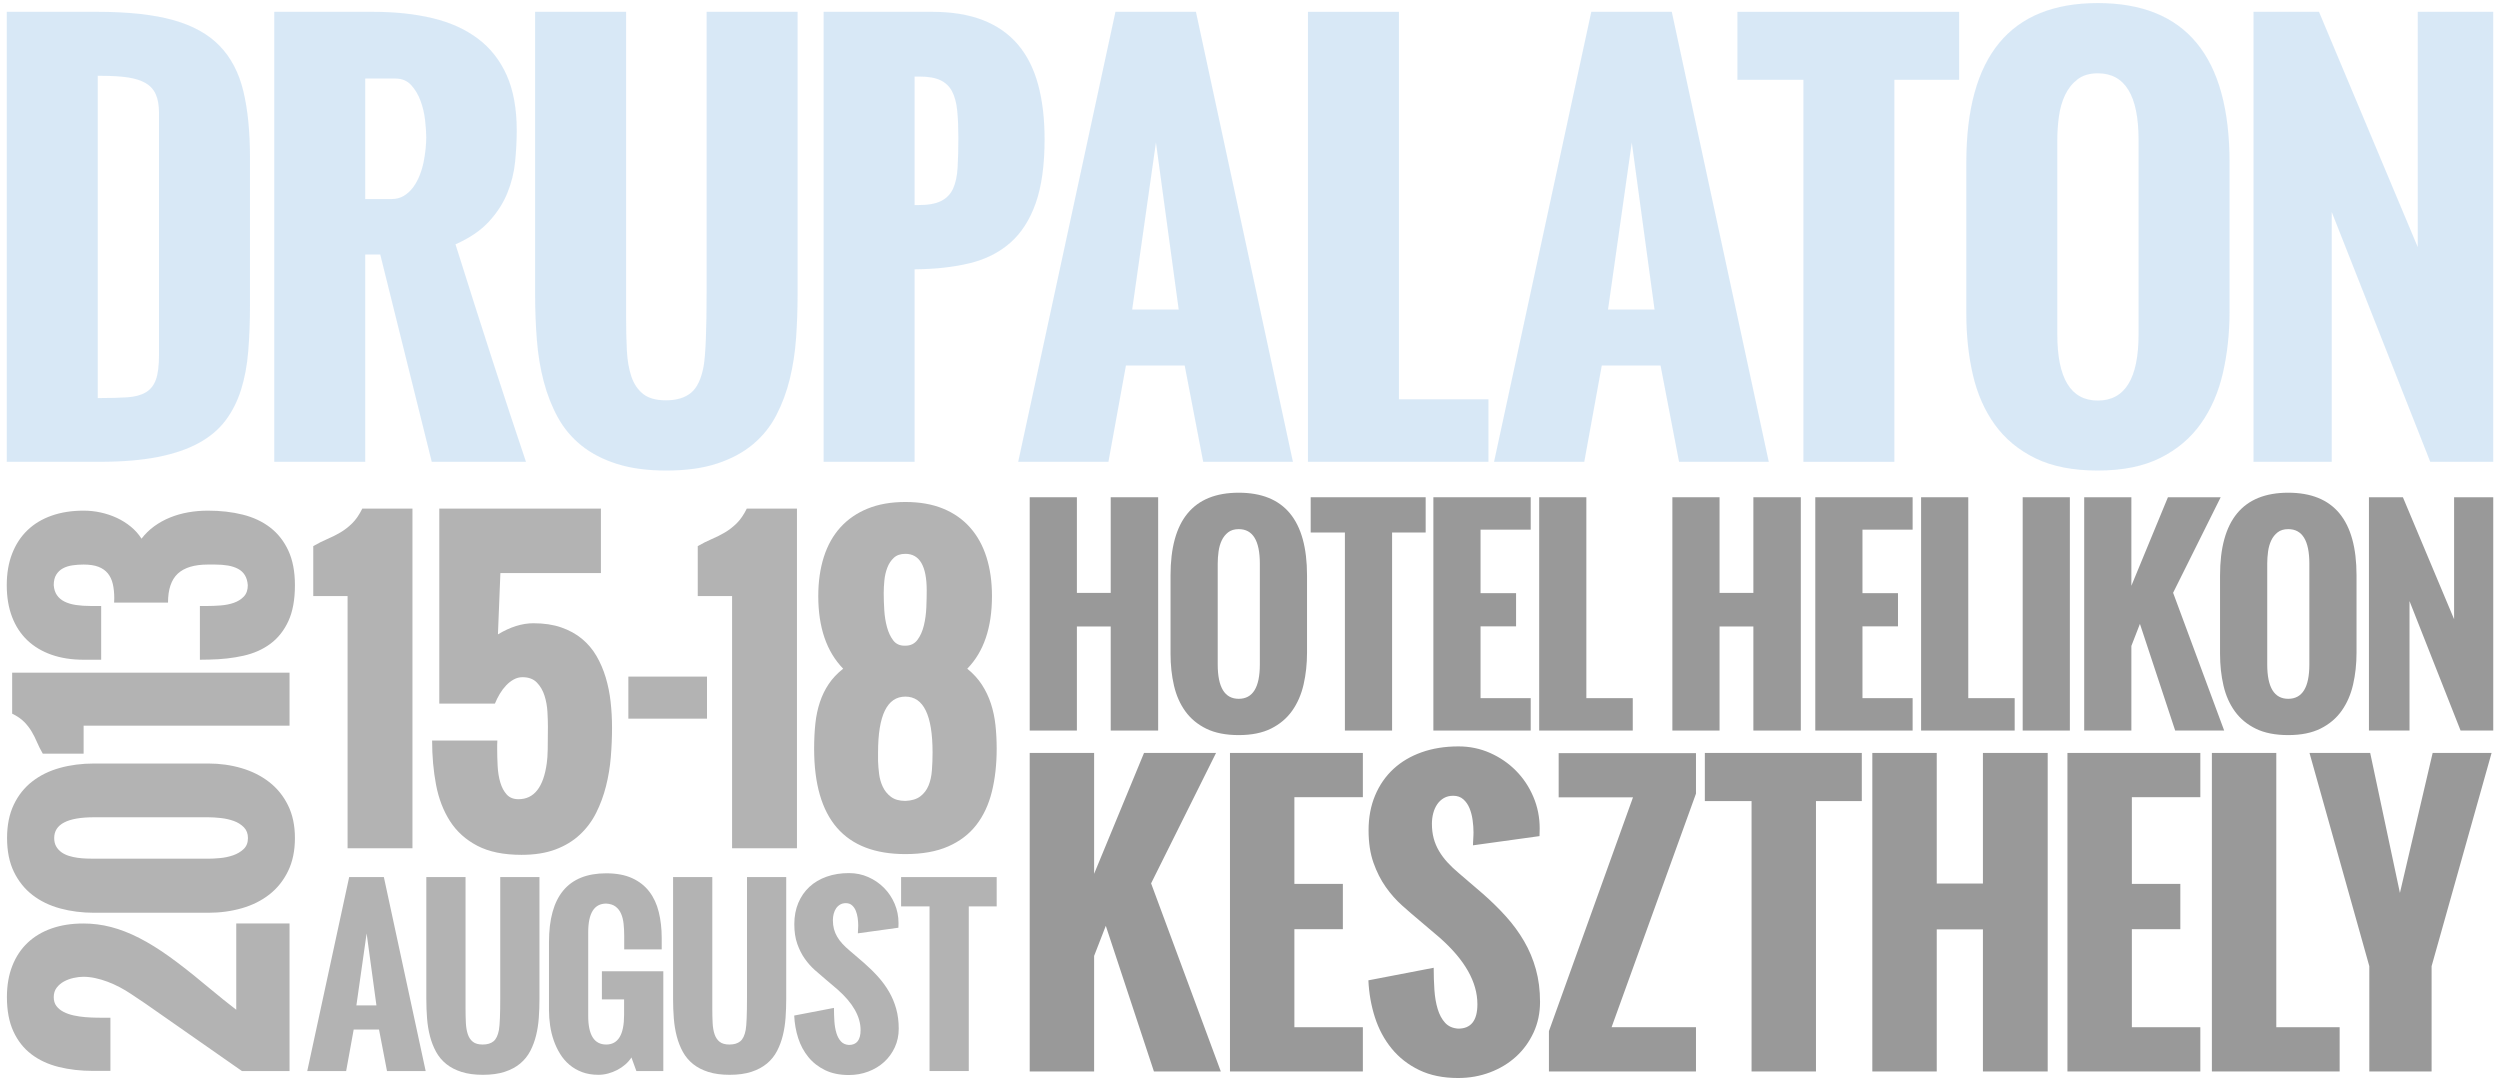
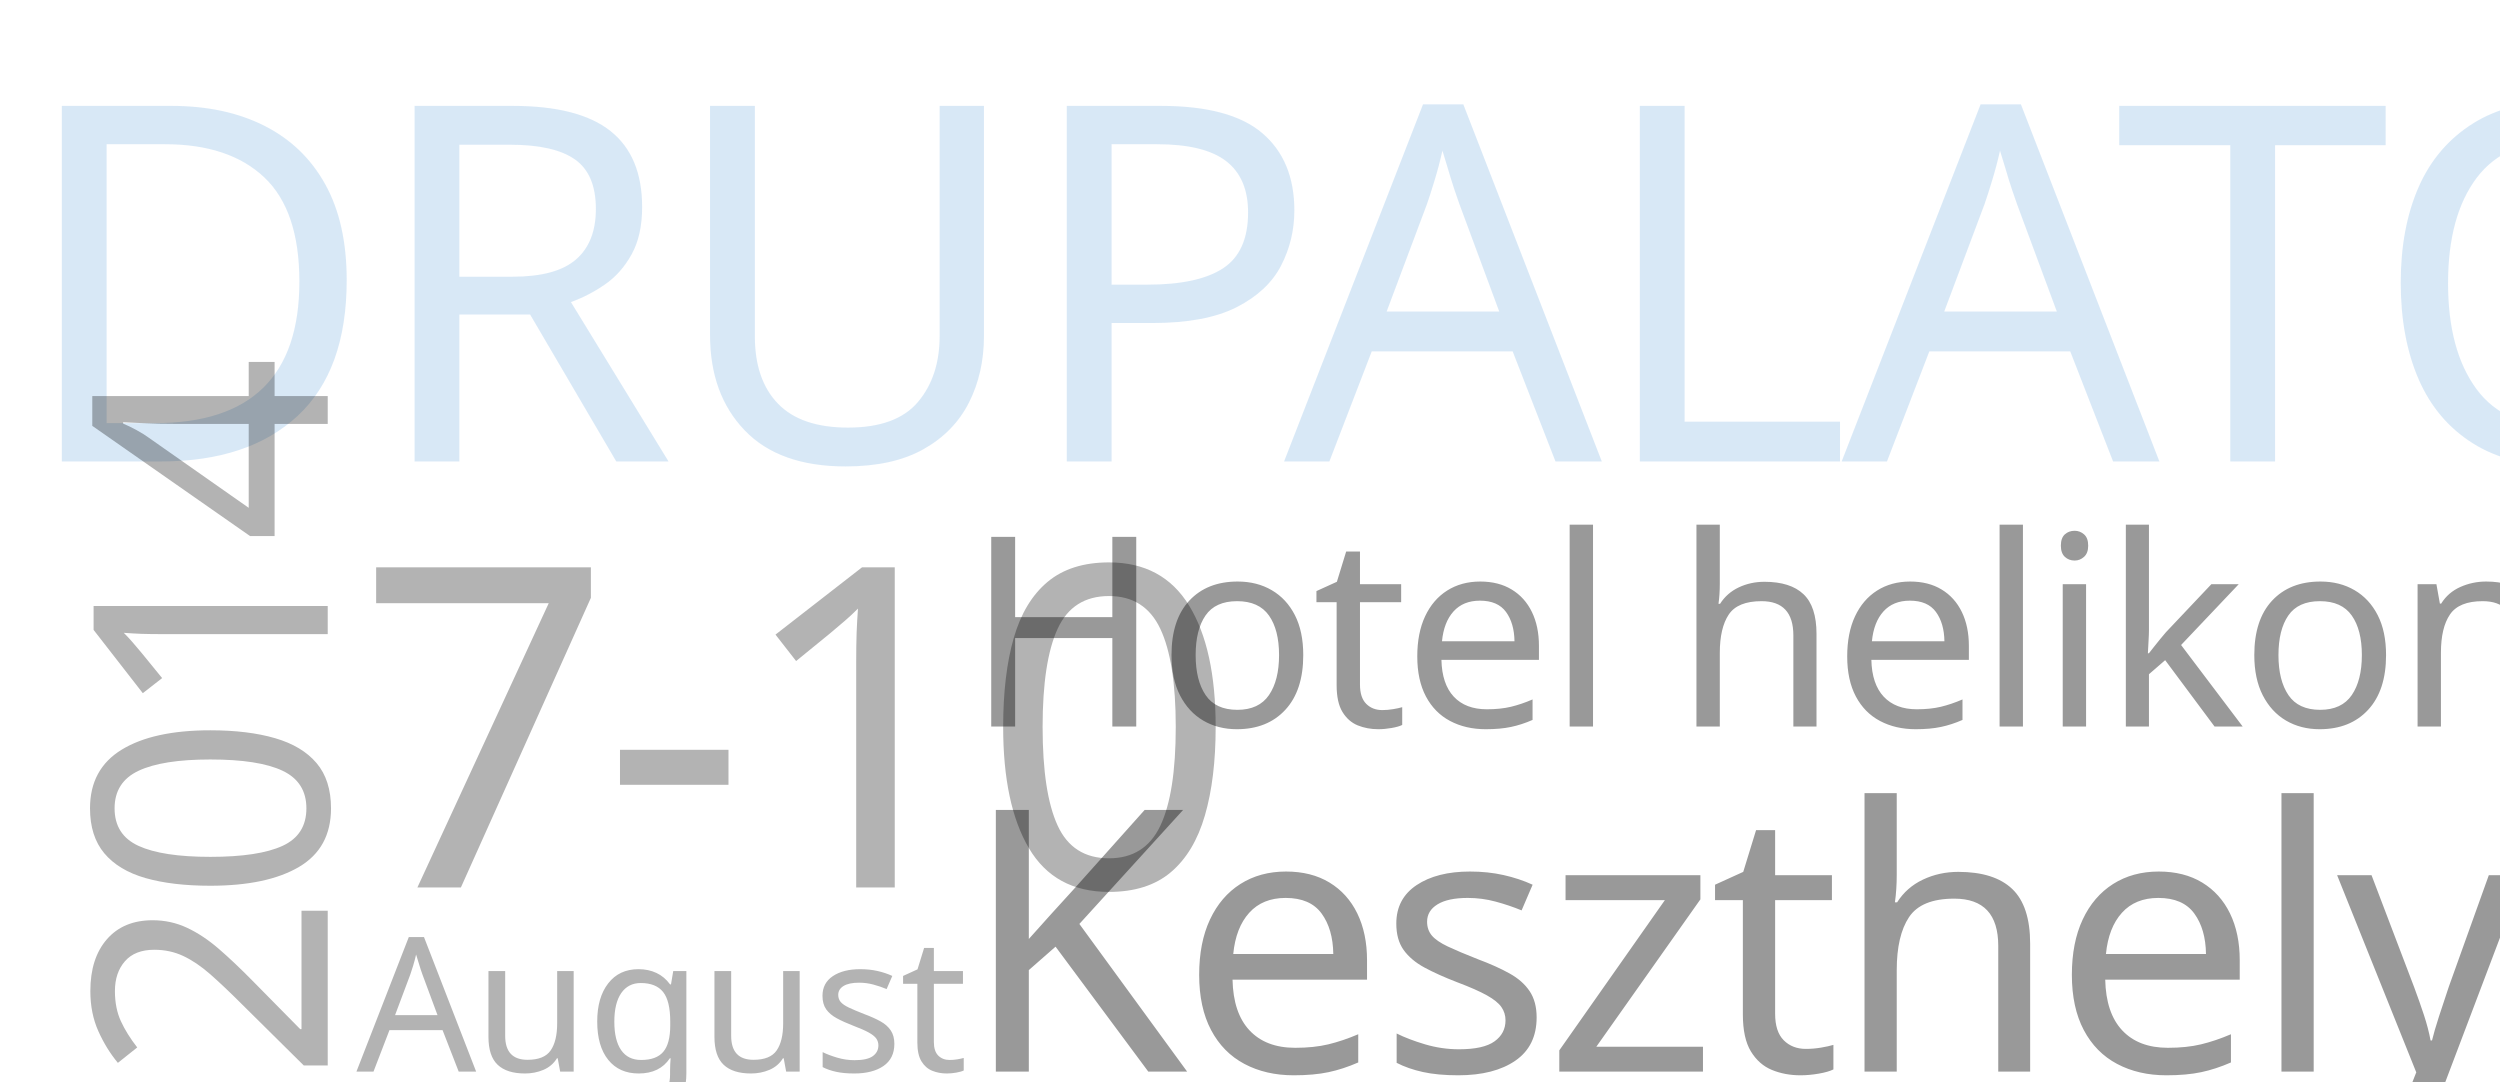
<svg xmlns="http://www.w3.org/2000/svg" version="1.1" id="Layer_1" x="0px" y="0px" width="925px" height="400px" viewBox="0 0 925 400" enable-background="new 0 0 925 400" xml:space="preserve">
-   <g>
-     <path opacity="0.5" fill="#B2D2EE" d="M2.5,4.374h33.668c11.347,0,20.658,1.018,27.935,3.052c7.275,2.036,13.01,5.227,17.205,9.575   c4.192,4.347,7.105,9.927,8.74,16.741c1.634,6.814,2.451,15,2.451,24.559v54.572c0,6.168-0.214,11.872-0.647,17.113   c-0.431,5.241-1.326,10.005-2.682,14.291c-1.357,4.287-3.283,8.077-5.781,11.376c-2.497,3.3-5.812,6.074-9.943,8.325   c-4.132,2.251-9.188,3.962-15.169,5.133c-5.982,1.173-13.104,1.759-21.368,1.759H2.5V4.374z M36.908,147.281   c4.008,0,7.4-0.091,10.174-0.276c2.775-0.186,5.042-0.786,6.798-1.803c1.759-1.019,3.022-2.592,3.794-4.718   c0.769-2.128,1.155-5.165,1.155-9.112V41.744c0-2.715-0.386-4.965-1.155-6.754c-0.772-1.787-2.02-3.19-3.749-4.208   c-1.726-1.019-3.93-1.726-6.612-2.129c-2.682-0.4-5.966-0.599-9.852-0.599h-1.294v119.228H36.908z" />
-     <path opacity="0.5" fill="#B2D2EE" d="M101.471,4.374H138.1c8.14,0,15.479,0.787,22.015,2.359c6.537,1.572,12.118,4.1,16.741,7.583   c4.625,3.484,8.171,8.002,10.639,13.551c2.466,5.549,3.699,12.333,3.699,20.349c0,3.762-0.201,7.646-0.601,11.656   c-0.401,4.006-1.371,7.892-2.914,11.654c-1.541,3.763-3.823,7.275-6.844,10.546c-3.022,3.268-7.124,6.042-12.302,8.323   c9.988,31.758,18.684,58.583,26.083,80.474h-34.872l-19.053-76.68h-5.551v76.68h-33.669V4.374z M144.76,73.656   c1.789,0,3.345-0.403,4.672-1.204c1.324-0.802,2.465-1.85,3.422-3.145c0.956-1.297,1.757-2.761,2.405-4.393   c0.646-1.634,1.141-3.301,1.479-4.996c0.34-1.696,0.586-3.331,0.742-4.903c0.153-1.573,0.23-2.944,0.23-4.116   c0-1.726-0.139-3.838-0.417-6.335c-0.278-2.499-0.833-4.888-1.664-7.168c-0.833-2.283-1.99-4.239-3.469-5.875   c-1.48-1.634-3.423-2.452-5.827-2.452H135.14v44.587H144.76z" />
-     <path opacity="0.5" fill="#B2D2EE" d="M197.991,4.374h33.668v113.124c0,4.318,0.091,8.341,0.277,12.072   c0.185,3.73,0.74,6.968,1.666,9.713c0.924,2.742,2.374,4.901,4.346,6.473c1.974,1.573,4.779,2.359,8.418,2.359   c3.946,0,7.045-0.924,9.296-2.774c2.25-1.851,3.808-5.118,4.67-9.805c0.741-4.256,1.11-13.444,1.11-27.565V4.374h33.67v104.616   c0,5.363-0.186,10.697-0.555,16.001c-0.37,5.304-1.141,10.359-2.312,15.17c-1.172,4.81-2.837,9.295-4.996,13.458   s-5.04,7.755-8.648,10.775c-3.608,3.021-8.033,5.396-13.273,7.123c-5.241,1.728-11.501,2.59-18.777,2.59   c-7.029,0-13.119-0.816-18.268-2.45c-5.149-1.635-9.528-3.901-13.135-6.799c-3.608-2.898-6.521-6.367-8.741-10.406   c-2.22-4.04-3.961-8.462-5.226-13.274c-1.264-4.81-2.113-9.942-2.544-15.4c-0.433-5.458-0.646-11.054-0.646-16.787V4.374z" />
-     <path opacity="0.5" fill="#B2D2EE" d="M304.732,4.374h40.237c7.213,0,13.443,1.018,18.684,3.052   c5.241,2.036,9.558,5.042,12.951,9.019c3.391,3.977,5.888,8.911,7.492,14.8c1.602,5.89,2.405,12.656,2.405,20.304   c0,9.558-1.096,17.435-3.285,23.633c-2.188,6.196-5.349,11.1-9.48,14.707c-4.131,3.606-9.158,6.119-15.078,7.538   s-12.609,2.158-20.072,2.22h-0.184v71.224h-33.669V4.374z M339.789,75.873c3.639,0,6.459-0.509,8.463-1.524   c2.003-1.018,3.468-2.544,4.393-4.579c0.925-2.035,1.48-4.625,1.666-7.77c0.185-3.146,0.278-6.845,0.278-11.101   c0-3.76-0.139-7.06-0.417-9.897c-0.277-2.835-0.895-5.195-1.85-7.076c-0.957-1.879-2.39-3.285-4.302-4.209   c-1.911-0.924-4.501-1.386-7.77-1.386h-1.85v47.542H339.789z" />
-     <path opacity="0.5" fill="#B2D2EE" d="M412.713,4.374h29.785l35.889,166.496H445.18l-6.846-35.612h-21.735l-6.475,35.612H376.73   L412.713,4.374z M436.115,114.539l-8.417-61.788l-8.787,61.788H436.115z" />
-     <path opacity="0.5" fill="#B2D2EE" d="M483.943,4.374h33.669v143.37h33.114v23.126h-66.783V4.374z" />
-     <path opacity="0.5" fill="#B2D2EE" d="M588.777,4.374h29.783l35.889,166.496h-33.206l-6.845-35.612h-21.737l-6.475,35.612h-33.392   L588.777,4.374z M612.178,114.539l-8.416-61.788l-8.789,61.788H612.178z" />
-     <path opacity="0.5" fill="#B2D2EE" d="M667.255,29.533h-24.418V4.374h82.044v25.159h-23.957v141.336h-33.669V29.533z" />
-     <path opacity="0.5" fill="#B2D2EE" d="M727.535,60.148c0-39.342,16.219-59.013,48.653-59.013c32.498,0,48.748,19.67,48.748,59.013   v55.13c0,8.017-0.819,15.585-2.454,22.707c-1.632,7.124-4.346,13.366-8.137,18.731c-3.795,5.367-8.804,9.605-15.033,12.719   c-6.228,3.114-13.938,4.671-23.124,4.671c-9.188,0-16.88-1.51-23.077-4.532c-6.198-3.022-11.192-7.153-14.985-12.396   c-3.792-5.24-6.506-11.376-8.141-18.406c-1.633-7.03-2.45-14.585-2.45-22.662V60.148z M791.267,51.732   c0-16.403-5.026-24.605-15.078-24.605c-3.082,0-5.597,0.757-7.538,2.268c-1.942,1.51-3.468,3.438-4.579,5.781   c-1.11,2.343-1.864,4.979-2.266,7.908c-0.4,2.929-0.6,5.811-0.6,8.648v71.963c0,16.341,4.992,24.512,14.982,24.512   c10.052,0,15.078-8.171,15.078-24.512V51.732z" />
-     <path opacity="0.5" fill="#B2D2EE" d="M833.794,4.374h24.235l36.536,87.041V4.374H922.5v166.496h-23.31l-36.444-92.405v92.405   h-28.952V4.374z" />
-     <g opacity="0.3">
-       <g>
-         <path d="M129.193,324.52h12.837l15.469,71.767h-14.311l-2.951-15.352h-9.372l-2.791,15.352h-14.392L129.193,324.52z      M139.28,372.004l-3.628-26.633l-3.789,26.633H139.28z" />
-         <path d="M157.74,324.52h14.513v48.761c0,1.859,0.04,3.596,0.119,5.203c0.08,1.607,0.319,3.004,0.72,4.188     c0.394,1.183,1.021,2.113,1.872,2.789c0.85,0.679,2.059,1.016,3.628,1.016c1.699,0,3.036-0.397,4.005-1.194     c0.972-0.797,1.642-2.206,2.014-4.228c0.318-1.833,0.478-5.793,0.478-11.881V324.52h14.512v45.093     c0,2.312-0.079,4.611-0.239,6.896c-0.159,2.288-0.492,4.465-0.996,6.54c-0.507,2.072-1.223,4.006-2.153,5.803     c-0.929,1.792-2.173,3.339-3.727,4.642c-1.555,1.302-3.462,2.325-5.723,3.071c-2.261,0.743-4.958,1.116-8.093,1.116     c-3.03,0-5.656-0.354-7.875-1.057c-2.22-0.706-4.107-1.681-5.661-2.931c-1.555-1.25-2.812-2.746-3.768-4.485     c-0.958-1.742-1.709-3.647-2.252-5.722c-0.545-2.073-0.914-4.286-1.098-6.639c-0.185-2.354-0.277-4.765-0.277-7.235V324.52z" />
-         <path d="M203.125,348.561c0-16.956,7.058-25.436,21.171-25.436c3.774,0,6.97,0.598,9.589,1.791     c2.619,1.199,4.738,2.857,6.361,4.985c1.621,2.127,2.79,4.653,3.506,7.575c0.717,2.925,1.079,6.115,1.079,9.571v4.224h-13.875     v-5.021c0-1.517-0.074-2.978-0.22-4.387c-0.147-1.409-0.451-2.659-0.918-3.747c-0.463-1.092-1.137-1.973-2.014-2.651     c-0.875-0.679-2.046-1.057-3.508-1.139c-4.439,0-6.658,3.535-6.658,10.608v30.979c0,7.042,2.219,10.562,6.658,10.562     c4.413,0,6.62-3.653,6.62-10.964v-5.74h-8.214v-10.405h22.725v36.917h-9.967l-1.834-5.021c-0.608,0.955-1.368,1.826-2.271,2.609     c-0.905,0.785-1.895,1.454-2.969,2.014c-1.08,0.558-2.207,0.996-3.391,1.315c-1.183,0.319-2.373,0.479-3.569,0.479     c-2.258,0-4.272-0.333-6.041-0.997c-1.767-0.665-3.327-1.568-4.684-2.711c-1.356-1.146-2.513-2.492-3.467-4.048     c-0.957-1.555-1.742-3.208-2.354-4.964c-0.612-1.754-1.056-3.581-1.334-5.482c-0.281-1.9-0.421-3.781-0.421-5.641V348.561z" />
-         <path d="M249.04,324.52h14.512v48.761c0,1.858,0.04,3.596,0.12,5.202c0.079,1.608,0.319,3.003,0.717,4.188     c0.401,1.183,1.022,2.113,1.874,2.789c0.85,0.68,2.06,1.016,3.628,1.016c1.701,0,3.037-0.397,4.006-1.194     c0.97-0.799,1.641-2.206,2.014-4.228c0.319-1.832,0.478-5.794,0.478-11.881V324.52h14.513v45.093     c0,2.311-0.079,4.611-0.238,6.896c-0.16,2.286-0.494,4.465-1,6.54c-0.505,2.072-1.221,4.006-2.152,5.801     c-0.928,1.794-2.169,3.34-3.726,4.644c-1.556,1.302-3.463,2.325-5.723,3.069c-2.257,0.744-4.958,1.118-8.094,1.118     c-3.031,0-5.655-0.354-7.873-1.057c-2.219-0.706-4.108-1.681-5.661-2.931c-1.555-1.25-2.81-2.746-3.77-4.485     c-0.957-1.742-1.705-3.647-2.253-5.722c-0.542-2.073-0.909-4.287-1.096-6.639c-0.185-2.354-0.278-4.765-0.278-7.235V324.52z" />
-         <path d="M308.566,372.922c0,1.699,0.055,3.353,0.16,4.962c0.107,1.609,0.353,3.051,0.74,4.324     c0.385,1.278,0.943,2.314,1.673,3.11c0.73,0.799,1.721,1.238,2.97,1.317c2.874,0,4.307-1.836,4.307-5.502     c0-4.996-2.832-9.993-8.493-14.992l-4.504-3.827c-1.276-1.062-2.591-2.198-3.949-3.407c-1.354-1.21-2.59-2.605-3.705-4.187     c-1.118-1.581-2.042-3.41-2.771-5.483c-0.732-2.072-1.098-4.504-1.098-7.295c0-2.896,0.492-5.517,1.473-7.854     c0.985-2.34,2.36-4.325,4.128-5.96s3.893-2.891,6.381-3.768c2.484-0.88,5.241-1.315,8.271-1.315c2.524,0,4.9,0.491,7.117,1.475     c2.219,0.982,4.162,2.313,5.82,3.986c1.662,1.674,2.972,3.634,3.93,5.88c0.955,2.248,1.436,4.633,1.436,7.158l-0.044,1.714     l-14.988,2.073c0-0.16,0.006-0.358,0.018-0.598c0.016-0.24,0.028-0.498,0.042-0.777c0.013-0.279,0.028-0.554,0.038-0.817     c0.017-0.267,0.021-0.505,0.021-0.72c0-0.875-0.067-1.8-0.198-2.77c-0.134-0.971-0.367-1.859-0.7-2.671     c-0.332-0.81-0.797-1.483-1.395-2.013c-0.596-0.531-1.36-0.799-2.291-0.799c-0.797,0-1.497,0.175-2.095,0.52     c-0.598,0.346-1.096,0.809-1.495,1.395c-0.399,0.586-0.699,1.257-0.897,2.014c-0.197,0.758-0.3,1.549-0.3,2.373     c0,1.195,0.134,2.292,0.398,3.289c0.267,0.996,0.665,1.946,1.198,2.85c0.532,0.902,1.177,1.769,1.933,2.592     c0.757,0.822,1.629,1.649,2.612,2.472l5.302,4.546c1.914,1.673,3.663,3.389,5.244,5.145c1.583,1.752,2.942,3.614,4.087,5.579     c1.142,1.967,2.028,4.074,2.65,6.321c0.624,2.243,0.938,4.697,0.938,7.354c0,2.498-0.487,4.798-1.455,6.897     c-0.974,2.099-2.287,3.907-3.947,5.424c-1.663,1.515-3.618,2.695-5.862,3.546c-2.246,0.853-4.645,1.276-7.196,1.276     c-3.375,0-6.3-0.598-8.77-1.794c-2.473-1.195-4.54-2.81-6.203-4.844c-1.659-2.033-2.914-4.373-3.766-7.016     c-0.851-2.646-1.343-5.43-1.473-8.354L308.566,372.922z" />
-         <path d="M343.933,335.365h-10.526V324.52h35.366v10.846h-10.325v60.918h-14.515V335.365z" />
-       </g>
-       <g>
-         <path d="M128.605,220.553h-12.699v-18.49c1.767-1.023,3.5-1.896,5.197-2.618c1.698-0.721,3.315-1.534,4.85-2.441     c1.537-0.906,2.989-2.034,4.362-3.385c1.373-1.35,2.616-3.161,3.733-5.441h18.561v125.674h-24.004V220.553z" />
-         <path d="M184.025,274.005c-0.045,0.605-0.069,1.164-0.069,1.674c0,0.514,0,1.001,0,1.468c0,2.045,0.059,4.163,0.176,6.35     c0.115,2.186,0.439,4.187,0.976,6.001c0.534,1.813,1.325,3.301,2.372,4.466c1.047,1.162,2.5,1.743,4.362,1.743     c5.768,0,9.256-4.442,10.466-13.328c0.186-1.21,0.303-2.931,0.35-5.164c0.046-2.231,0.07-5.023,0.07-8.372     c0-1.536-0.058-3.351-0.174-5.441c-0.117-2.096-0.477-4.096-1.082-6.003c-0.604-1.909-1.546-3.523-2.827-4.851     c-1.279-1.324-3.057-1.988-5.338-1.988c-1.115,0-2.187,0.28-3.209,0.837c-1.022,0.561-1.965,1.292-2.827,2.198     c-0.859,0.907-1.639,1.942-2.337,3.104c-0.698,1.164-1.303,2.374-1.814,3.63h-20.585v-72.151h59.802v23.864h-37.193     l-0.908,22.679c4.56-2.747,8.932-4.119,13.118-4.119c3.908,0,7.339,0.513,10.293,1.538c2.954,1.022,5.513,2.428,7.676,4.221     c2.163,1.791,3.953,3.907,5.373,6.35c1.42,2.442,2.56,5.094,3.418,7.954c0.861,2.861,1.467,5.862,1.815,9.003     c0.349,3.139,0.524,6.314,0.524,9.523c0,3.582-0.151,7.222-0.454,10.922c-0.303,3.696-0.896,7.29-1.781,10.779     c-0.883,3.491-2.093,6.771-3.628,9.839c-1.535,3.071-3.547,5.77-6.036,8.095c-2.489,2.328-5.501,4.153-9.037,5.479     c-3.535,1.325-7.721,1.987-12.561,1.987c-6.604,0-12.047-1.115-16.327-3.347c-4.282-2.235-7.653-5.27-10.119-9.108     c-2.466-3.837-4.187-8.314-5.165-13.431c-0.976-5.117-1.464-10.585-1.464-16.399H184.025z" />
-         <path d="M232.493,250.341h29.099v15.56h-29.099V250.341z" />
-         <path d="M270.87,220.553h-12.701v-18.49c1.769-1.023,3.5-1.896,5.199-2.618c1.698-0.721,3.315-1.534,4.851-2.441     c1.536-0.906,2.988-2.034,4.361-3.385c1.372-1.35,2.616-3.161,3.733-5.441h18.562v125.674H270.87V220.553z" />
-         <path d="M311.972,247.421c-6.14-6.329-9.211-15.282-9.211-26.868c0-5.351,0.688-10.176,2.059-14.479     c1.374-4.302,3.42-7.955,6.141-10.955c2.723-3,6.082-5.314,10.083-6.941c4.001-1.629,8.653-2.443,13.957-2.443     c5.304,0,9.942,0.814,13.921,2.443c3.977,1.627,7.315,3.965,10.013,7.013c2.699,3.044,4.723,6.708,6.072,10.989     c1.349,4.28,2.022,9.071,2.022,14.374c0,11.679-3.046,20.633-9.141,26.868c2.232,1.812,4.047,3.802,5.443,5.965     c1.396,2.162,2.501,4.489,3.315,6.977c0.814,2.49,1.371,5.129,1.673,7.922c0.302,2.789,0.454,5.697,0.454,8.722     c0,5.815-0.592,11.117-1.778,15.909c-1.187,4.792-3.105,8.898-5.757,12.318c-2.65,3.418-6.129,6.07-10.432,7.953     c-4.304,1.886-9.571,2.826-15.805,2.826c-22.516,0-33.774-13.003-33.774-39.007c0-3.304,0.151-6.384,0.454-9.245     c0.303-2.86,0.861-5.513,1.675-7.957c0.813-2.441,1.906-4.687,3.279-6.731C308.008,251.023,309.786,249.142,311.972,247.421z      M324.881,278.402v3.209c0.048,1.442,0.175,3.011,0.385,4.709s0.661,3.294,1.361,4.781c0.696,1.489,1.708,2.733,3.035,3.733     c1.326,0.998,3.104,1.5,5.338,1.5c2.325-0.094,4.163-0.651,5.514-1.676c1.347-1.023,2.359-2.348,3.035-3.977     c0.673-1.629,1.094-3.5,1.254-5.615c0.164-2.119,0.247-4.34,0.247-6.665c0-13.772-3.352-20.656-10.049-20.656     C328.254,257.746,324.881,264.63,324.881,278.402z M335,238.905c1.908,0,3.396-0.721,4.465-2.162     c1.071-1.441,1.861-3.223,2.373-5.339c0.512-2.118,0.813-4.35,0.908-6.7c0.093-2.347,0.139-4.43,0.139-6.242     c0-9.024-2.629-13.541-7.885-13.541c-1.814,0-3.245,0.49-4.292,1.469c-1.047,0.976-1.849,2.196-2.408,3.662     c-0.558,1.464-0.919,3.035-1.081,4.711c-0.164,1.674-0.244,3.232-0.244,4.675c0,1.954,0.069,4.06,0.208,6.316     c0.139,2.255,0.477,4.359,1.012,6.313c0.535,1.954,1.303,3.582,2.303,4.885c1,1.304,2.384,1.953,4.152,1.953H335z" />
-       </g>
-       <g>
-         <path d="M89.521,396.286l-35.73-24.961l-5.357-3.59c-1.293-0.874-2.68-1.701-4.161-2.479c-1.482-0.78-2.982-1.456-4.502-2.025     c-1.519-0.569-3.039-1.016-4.559-1.34c-1.52-0.321-2.982-0.482-4.389-0.482c-1.1,0-2.297,0.143-3.588,0.428     c-1.292,0.283-2.48,0.722-3.562,1.311c-1.083,0.588-1.984,1.358-2.708,2.308c-0.719,0.949-1.082,2.108-1.082,3.475     c0,1.332,0.333,2.434,0.997,3.308c0.666,0.873,1.547,1.596,2.649,2.164c1.103,0.569,2.356,1.006,3.762,1.311     c1.405,0.305,2.831,0.514,4.274,0.629c1.444,0.113,2.859,0.179,4.246,0.199c1.386,0.017,2.611,0.027,3.677,0.027h1.366v19.66     h-6.438c-4.559,0-8.787-0.483-12.679-1.452c-3.896-0.97-7.268-2.535-10.118-4.702c-2.848-2.165-5.07-4.986-6.666-8.464     c-1.596-3.474-2.395-7.703-2.395-12.68c0-4.329,0.665-8.186,1.995-11.566c1.33-3.382,3.22-6.231,5.671-8.549     c2.45-2.316,5.414-4.085,8.89-5.301c3.475-1.214,7.378-1.822,11.709-1.822c3.497,0,6.926,0.438,10.287,1.311     c3.362,0.873,6.829,2.222,10.401,4.046c3.571,1.822,7.322,4.149,11.257,6.98c3.932,2.832,8.233,6.203,12.907,10.117     c2.771,2.316,5.136,4.254,7.093,5.812c1.958,1.556,3.506,2.773,4.645,3.647v-31.914h19.719v54.595H89.521z" />
-         <path d="M34.812,337.723c-4.444,0-8.625-0.532-12.538-1.597c-3.912-1.062-7.321-2.716-10.229-4.957     c-2.906-2.241-5.204-5.101-6.895-8.576c-1.69-3.478-2.537-7.646-2.537-12.511c0-4.749,0.827-8.86,2.479-12.337     c1.654-3.476,3.933-6.344,6.84-8.604c2.907-2.26,6.316-3.935,10.229-5.017c3.914-1.082,8.13-1.624,12.652-1.624H77.04     c4.331,0,8.434,0.571,12.31,1.71c3.875,1.141,7.285,2.85,10.229,5.13c2.945,2.278,5.271,5.148,6.98,8.604     c1.711,3.456,2.564,7.503,2.564,12.138c0,4.673-0.844,8.749-2.537,12.225c-1.689,3.478-3.988,6.354-6.893,8.634     c-2.907,2.279-6.308,3.979-10.201,5.101c-3.895,1.121-8.046,1.682-12.453,1.682H34.812z M34.813,302.39     c-9.841,0-14.761,2.563-14.761,7.692c0,1.216,0.246,2.251,0.742,3.105c0.492,0.856,1.14,1.567,1.938,2.139     c0.796,0.569,1.708,1.017,2.735,1.339c1.024,0.322,2.09,0.559,3.19,0.712c1.103,0.152,2.185,0.248,3.25,0.286     c1.063,0.036,2.032,0.056,2.906,0.056H77.04c1.216,0,2.669-0.074,4.36-0.227c1.69-0.151,3.305-0.495,4.844-1.026     c1.54-0.533,2.841-1.301,3.903-2.31c1.063-1.006,1.595-2.364,1.595-4.074c0-1.632-0.502-2.963-1.51-3.988     c-1.007-1.024-2.251-1.804-3.732-2.336c-1.482-0.534-3.079-0.893-4.786-1.084c-1.711-0.188-3.27-0.284-4.674-0.284H34.813z" />
-         <path d="M30.938,268.495v10.371H15.835c-0.836-1.443-1.548-2.859-2.136-4.246c-0.589-1.387-1.253-2.706-1.996-3.96     c-0.741-1.254-1.661-2.441-2.763-3.562c-1.101-1.12-2.583-2.136-4.444-3.048v-15.159H107.13v19.604H30.938z" />
-         <path d="M73.962,224.216h2.792c1.521,0,3.152-0.067,4.902-0.201c1.747-0.132,3.361-0.454,4.844-0.966     c1.481-0.515,2.716-1.284,3.704-2.31c0.989-1.026,1.481-2.431,1.481-4.218c-0.113-1.481-0.475-2.716-1.082-3.704     c-0.607-0.986-1.443-1.766-2.507-2.337c-1.065-0.571-2.31-0.978-3.734-1.226c-1.423-0.245-3.028-0.37-4.813-0.37h-2.622     c-5.016,0-8.729,1.121-11.142,3.362c-2.411,2.241-3.62,5.813-3.62,10.715H42.221c0-0.305,0.01-0.58,0.03-0.826     c0.017-0.248,0.028-0.504,0.028-0.771c0-1.975-0.182-3.741-0.543-5.299c-0.362-1.558-0.979-2.868-1.853-3.932     c-0.873-1.064-2.032-1.871-3.476-2.424c-1.443-0.548-3.266-0.825-5.469-0.825c-1.405,0-2.774,0.095-4.104,0.286     c-1.33,0.189-2.509,0.561-3.534,1.111c-1.026,0.551-1.851,1.33-2.479,2.335c-0.626,1.006-0.94,2.31-0.94,3.904     c0.114,1.482,0.512,2.717,1.197,3.704c0.683,0.988,1.614,1.776,2.792,2.364c1.178,0.59,2.584,1.007,4.216,1.256     c1.635,0.245,3.458,0.37,5.472,0.37h3.874v19.888h-6.495c-4.408,0-8.369-0.617-11.883-1.852     c-3.513-1.235-6.497-3.022-8.948-5.357c-2.449-2.337-4.33-5.213-5.641-8.633c-1.309-3.42-1.966-7.334-1.966-11.74     c0-4.368,0.664-8.263,1.995-11.683c1.331-3.42,3.219-6.308,5.67-8.66c2.451-2.358,5.433-4.153,8.948-5.389     c3.514-1.233,7.455-1.85,11.825-1.85c2.125,0,4.234,0.227,6.325,0.682c2.089,0.458,4.075,1.123,5.956,1.994     c1.879,0.876,3.609,1.959,5.186,3.251c1.577,1.292,2.897,2.772,3.959,4.443c1.331-1.745,2.897-3.276,4.701-4.588     c1.804-1.31,3.762-2.393,5.87-3.247c2.108-0.856,4.339-1.492,6.696-1.909s4.787-0.626,7.295-0.626     c4.672,0,8.976,0.494,12.907,1.481c3.933,0.986,7.324,2.581,10.173,4.786c2.849,2.203,5.082,5.053,6.695,8.55     c1.615,3.494,2.422,7.749,2.422,12.764c0,5.32-0.797,9.727-2.393,13.223c-1.596,3.494-3.799,6.297-6.611,8.404     c-2.811,2.109-6.155,3.602-10.03,4.474c-3.875,0.875-8.091,1.349-12.651,1.424l-3.477,0.058V224.216z" />
-       </g>
-     </g>
-     <g opacity="0.4">
-       <g>
-         <path d="M380.991,183.982h17.457v35.394h12.517v-35.394h17.552v86.324h-17.552v-38.51h-12.517v38.51h-17.457V183.982z" />
-         <path d="M433.1,212.901c0-20.397,8.409-30.598,25.226-30.598c16.85,0,25.274,10.2,25.274,30.598v28.583     c0,4.156-0.424,8.081-1.271,11.773c-0.847,3.693-2.254,6.93-4.22,9.712c-1.967,2.781-4.564,4.979-7.793,6.594     c-3.229,1.615-7.226,2.422-11.99,2.422c-4.763,0-8.751-0.783-11.965-2.35c-3.213-1.566-5.803-3.709-7.77-6.427     c-1.966-2.718-3.373-5.898-4.22-9.543c-0.847-3.646-1.271-7.562-1.271-11.75V212.901z M466.143,208.538     c0-8.506-2.605-12.757-7.817-12.757c-1.599,0-2.9,0.391-3.909,1.175c-1.006,0.783-1.798,1.782-2.374,2.997     c-0.575,1.215-0.967,2.581-1.175,4.1c-0.208,1.52-0.312,3.015-0.312,4.485v37.312c0,8.472,2.589,12.708,7.769,12.708     c5.212,0,7.817-4.236,7.817-12.708V208.538z" />
-         <path d="M497.616,197.027h-12.66v-13.045h42.539v13.045h-12.422v73.279h-17.457V197.027z" />
-         <path d="M530.348,183.982h36.017v11.99h-18.561v23.499h13.141v12.278h-13.141v26.566h18.561v11.99h-36.017V183.982z" />
-         <path d="M569.495,183.982h17.456v74.334h17.169v11.99h-34.625V183.982z" />
-       </g>
-       <g>
-         <path d="M618.777,183.982h17.456v35.394h12.517v-35.394h17.554v86.324H648.75v-38.51h-12.517v38.51h-17.456V183.982z" />
-         <path d="M671.656,183.982h36.016v11.99h-18.56v23.499h13.142v12.278h-13.142v26.566h18.56v11.99h-36.016V183.982z" />
-         <path d="M710.803,183.982h17.457v74.334h17.169v11.99h-34.626V183.982z" />
-         <path d="M748.395,183.982h17.455v86.324h-17.455V183.982z" />
-         <path d="M771.152,183.982h17.457v32.757l13.523-32.757h19.52l-17.602,35.345l18.896,50.979h-18.128l-13.044-39.469l-3.165,8.152     v31.316h-17.457V183.982z" />
-         <path d="M821.417,212.901c0-20.397,8.409-30.598,25.228-30.598c16.848,0,25.272,10.2,25.272,30.598v28.583     c0,4.156-0.424,8.081-1.271,11.773c-0.847,3.693-2.254,6.93-4.221,9.712c-1.967,2.781-4.564,4.979-7.793,6.594     c-3.229,1.615-7.226,2.422-11.988,2.422c-4.765,0-8.753-0.783-11.967-2.35c-3.212-1.566-5.803-3.709-7.77-6.427     c-1.966-2.718-3.373-5.898-4.219-9.543c-0.849-3.646-1.272-7.562-1.272-11.75V212.901z M854.461,208.538     c0-8.506-2.605-12.757-7.816-12.757c-1.6,0-2.902,0.391-3.909,1.175c-1.008,0.783-1.8,1.782-2.374,2.997     c-0.575,1.215-0.968,2.581-1.175,4.1c-0.208,1.52-0.312,3.015-0.312,4.485v37.312c0,8.472,2.589,12.708,7.77,12.708     c5.211,0,7.816-4.236,7.816-12.708V208.538z" />
-         <path d="M876.508,183.982h12.565l18.943,45.129v-45.129H922.5v86.324h-12.086l-18.896-47.909v47.909h-15.011V183.982z" />
-       </g>
-     </g>
-     <g opacity="0.4">
-       <path d="M380.991,278.589h23.832v44.72l18.464-44.72h26.647l-24.028,48.255l25.796,69.598h-24.75l-17.807-53.885l-4.322,11.131    v42.754h-23.832V278.589z" />
-       <path d="M455.089,278.589h49.169v16.37h-25.337v32.081h17.939v16.76h-17.939v36.272h25.337v16.369h-49.169V278.589z" />
-       <path d="M530.466,358.074c0,2.794,0.087,5.511,0.262,8.15c0.174,2.642,0.579,5.009,1.212,7.104c0.632,2.095,1.55,3.798,2.75,5.108    c1.2,1.31,2.825,2.029,4.878,2.158c4.714,0,7.07-3.01,7.07-9.033c0-8.207-4.647-16.411-13.946-24.617l-7.397-6.285    c-2.096-1.747-4.257-3.612-6.482-5.598c-2.227-1.986-4.255-4.278-6.09-6.875c-1.833-2.598-3.35-5.599-4.549-9.004    c-1.202-3.405-1.802-7.397-1.802-11.981c0-4.757,0.809-9.057,2.423-12.899c1.615-3.839,3.874-7.103,6.777-9.788    c2.903-2.683,6.394-4.746,10.475-6.186c4.082-1.441,8.61-2.161,13.586-2.161c4.147,0,8.042,0.808,11.687,2.422    c3.646,1.615,6.832,3.798,9.561,6.549c2.728,2.748,4.878,5.968,6.447,9.656c1.571,3.688,2.359,7.606,2.359,11.754l-0.068,2.814    L545,312.768c0-0.263,0.011-0.589,0.033-0.982s0.043-0.819,0.067-1.277c0.021-0.458,0.042-0.906,0.065-1.343    c0.021-0.438,0.031-0.828,0.031-1.178c0-1.439-0.11-2.958-0.327-4.551c-0.218-1.593-0.6-3.056-1.146-4.386    c-0.546-1.332-1.309-2.434-2.291-3.307c-0.983-0.874-2.236-1.31-3.765-1.31c-1.31,0-2.455,0.282-3.438,0.851    c-0.982,0.567-1.801,1.332-2.454,2.291c-0.656,0.961-1.146,2.063-1.474,3.307c-0.329,1.245-0.491,2.543-0.491,3.896    c0,1.965,0.217,3.765,0.654,5.401c0.436,1.637,1.092,3.198,1.964,4.682c0.873,1.484,1.933,2.904,3.175,4.256    c1.245,1.354,2.674,2.707,4.29,4.06l8.708,7.465c3.141,2.75,6.012,5.564,8.608,8.445c2.598,2.88,4.834,5.937,6.711,9.165    c1.877,3.23,3.328,6.69,4.354,10.378c1.026,3.689,1.54,7.716,1.54,12.08c0,4.103-0.799,7.88-2.391,11.328    c-1.594,3.446-3.754,6.416-6.482,8.904c-2.729,2.485-5.938,4.43-9.625,5.826c-3.688,1.396-7.628,2.096-11.818,2.096    c-5.541,0-10.343-0.984-14.402-2.947c-4.061-1.964-7.455-4.615-10.182-7.954c-2.728-3.34-4.79-7.181-6.188-11.523    c-1.396-4.344-2.203-8.915-2.421-13.718L530.466,358.074z" />
-       <path d="M573.104,381.514l31.1-86.49h-27.499v-16.369h50.807v14.994l-31.229,86.424h31.229v16.369h-54.407V381.514z" />
-       <path d="M648.076,296.397h-17.285v-17.809h58.076v17.809h-16.958v100.044h-23.833V296.397z" />
-       <path d="M692.761,278.589h23.833v48.32h17.089v-48.32h23.964v117.853h-23.964v-52.575h-17.089v52.575h-23.833V278.589z" />
-       <path d="M764.953,278.589h49.171v16.37h-25.338v32.081h17.938v16.76h-17.938v36.272h25.338v16.369h-49.171V278.589z" />
-       <path d="M818.397,278.589h23.832v101.483h23.44v16.369h-47.272V278.589z" />
-       <path d="M876.645,357.485l-22.131-78.896h22.457l11,51.789l12.111-51.789h21.804l-22.195,78.896v38.956h-23.046V357.485z" />
-     </g>
+   <text transform="matrix(1 0 0 1 5 170.7393)" opacity="0.5" fill="#B2D2EE" font-family="'Oswald-Bold'" font-size="184.27" letter-spacing="-4">DRUPALATON</text>
+   <g opacity="0.4">
+     <text transform="matrix(1 0 0 1 357.2241 268.8242)" font-family="'Oswald-Bold'" font-size="98.277" letter-spacing="-2">Hotel helikon</text>
  </g>
+   <g opacity="0.4">
+     <text transform="matrix(1 0 0 1 355.3052 396.499)" font-family="'Oswald-Bold'" font-size="135.592" letter-spacing="-3">Keszthely</text>
+   </g>
+   <text transform="matrix(1 0 0 1 131.8774 396.502)" opacity="0.3" font-family="'Oswald-Bold'" font-size="69.434" letter-spacing="-1">August</text>
+   <text transform="matrix(1 0 0 1 131.8774 328.3516)" opacity="0.3" font-family="'Oswald-Bold'" font-size="165.871" letter-spacing="-4">7-10</text>
+   <text transform="matrix(0 -1 1 0 121.2568 400.0527)" opacity="0.3" font-family="'Oswald-Bold'" font-size="121.311" letter-spacing="-3">2014</text>
</svg>
